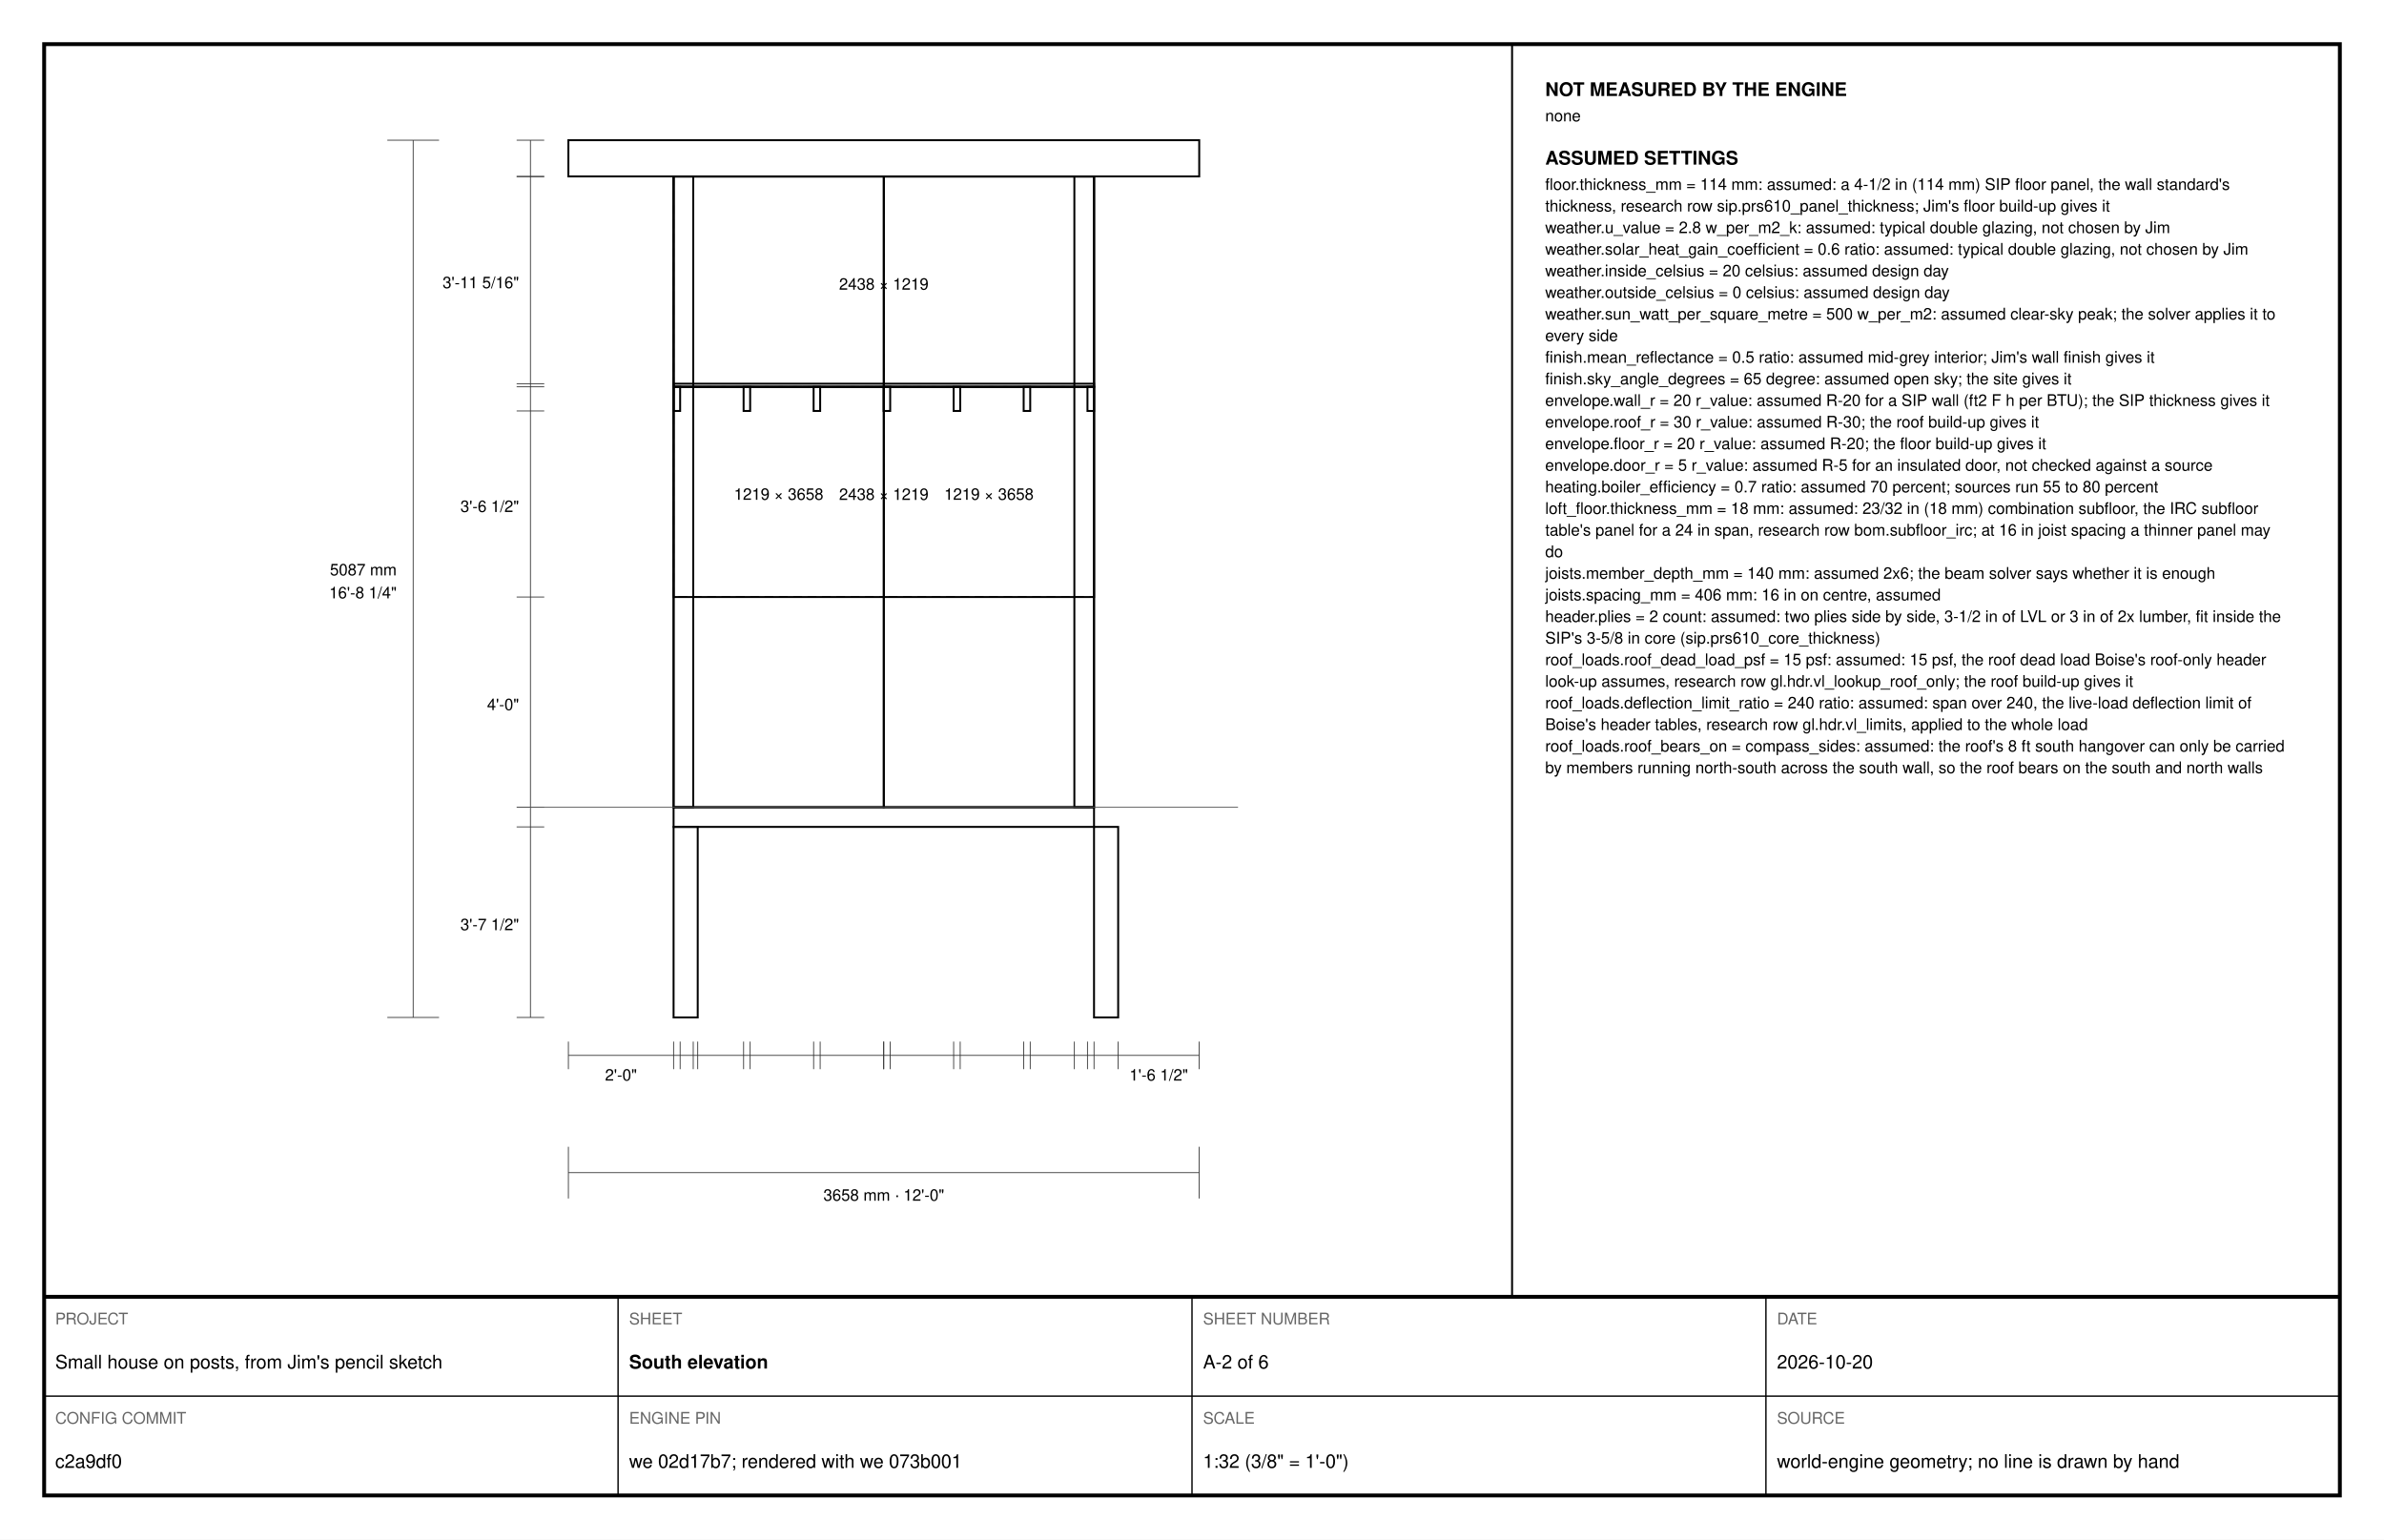
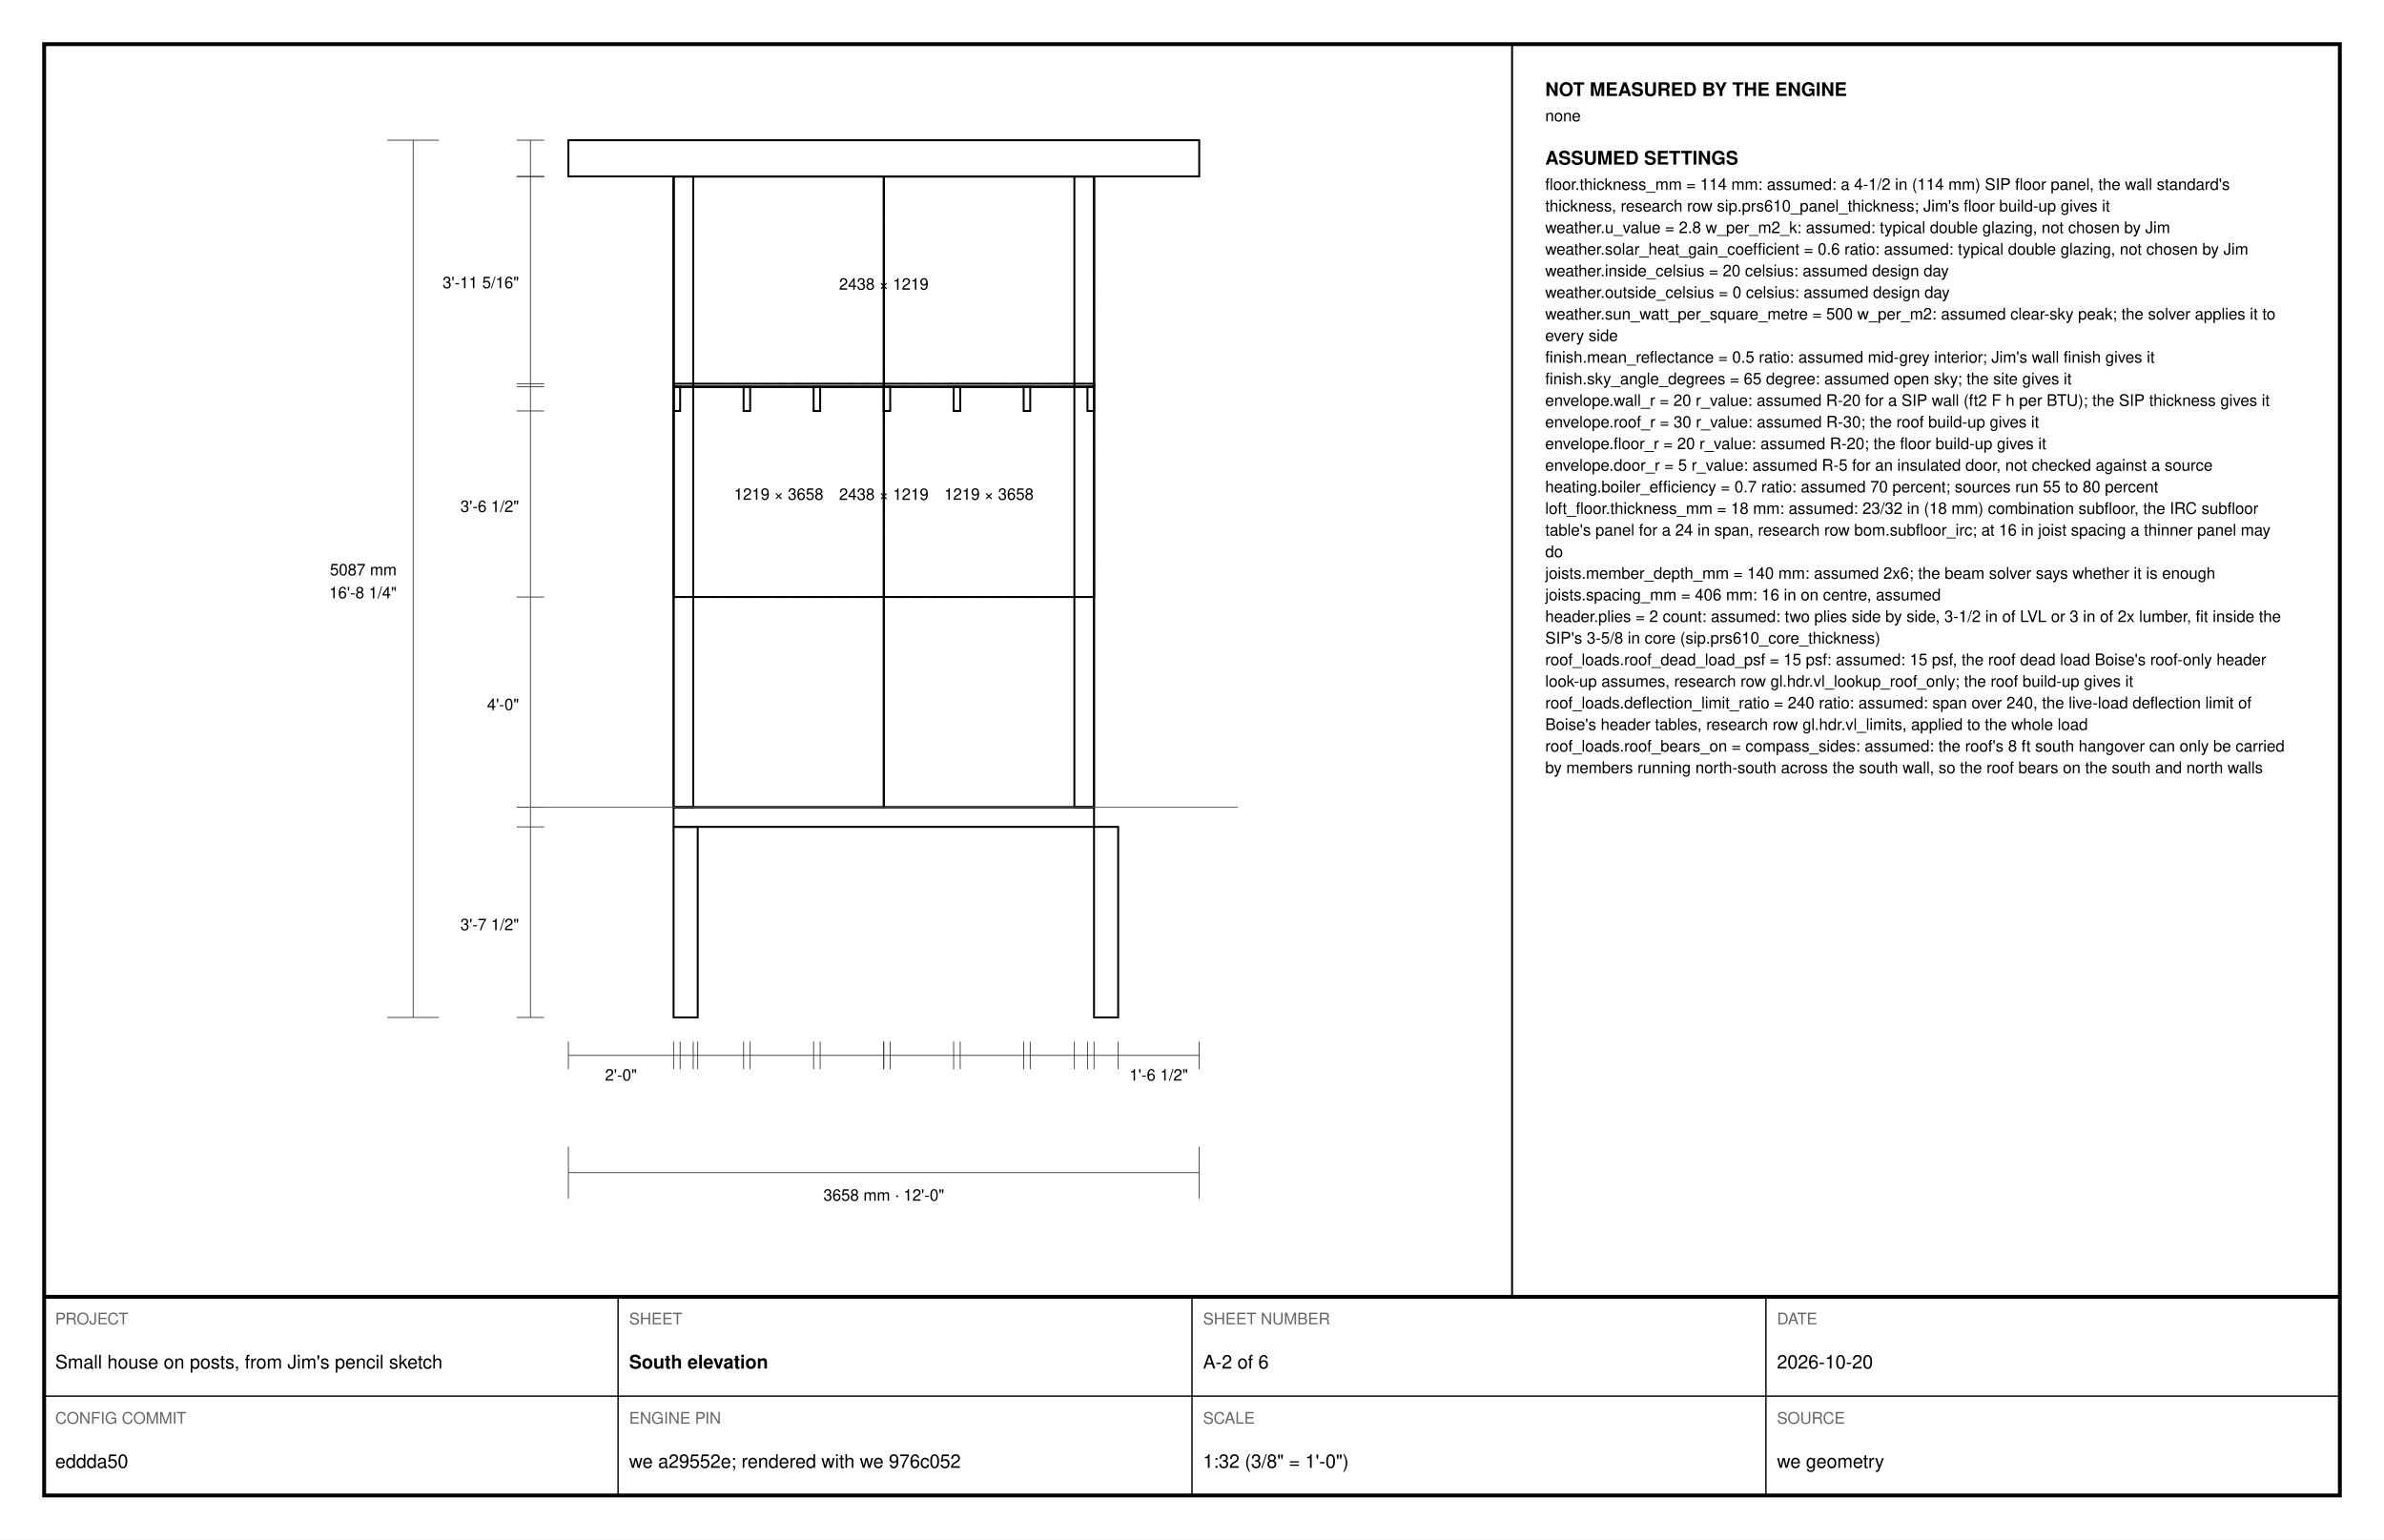
<svg xmlns="http://www.w3.org/2000/svg" width="432.000mm" height="279.000mm" viewBox="0 0 432.000 279.000" font-family="Helvetica, Arial, sans-serif">
  <rect width="432.000" height="279.000" fill="#ffffff" />
  <rect x="8.000" y="8.000" width="416.000" height="263.000" fill="none" stroke="#000000" stroke-width="0.700" />
  <rect x="122.058" y="146.283" width="76.188" height="3.563" fill="none" stroke="#000000" stroke-width="0.350" />
  <rect x="122.058" y="69.533" width="76.188" height="0.563" fill="none" stroke="#000000" stroke-width="0.350" />
  <rect x="122.058" y="70.096" width="76.188" height="38.094" fill="none" stroke="#000000" stroke-width="0.350" />
  <rect x="122.058" y="32.002" width="76.188" height="38.094" fill="none" stroke="#000000" stroke-width="0.350" />
  <rect x="134.746" y="70.096" width="1.188" height="4.375" fill="none" stroke="#000000" stroke-width="0.350" />
  <rect x="147.433" y="70.096" width="1.188" height="4.375" fill="none" stroke="#000000" stroke-width="0.350" />
  <rect x="160.121" y="70.096" width="1.188" height="4.375" fill="none" stroke="#000000" stroke-width="0.350" />
  <rect x="172.808" y="70.096" width="1.188" height="4.375" fill="none" stroke="#000000" stroke-width="0.350" />
  <rect x="185.496" y="70.096" width="1.188" height="4.375" fill="none" stroke="#000000" stroke-width="0.350" />
  <rect x="197.058" y="70.096" width="1.188" height="4.375" fill="none" stroke="#000000" stroke-width="0.350" />
  <rect x="122.058" y="70.096" width="1.188" height="4.375" fill="none" stroke="#000000" stroke-width="0.350" />
  <rect x="198.246" y="149.846" width="4.375" height="34.531" fill="none" stroke="#000000" stroke-width="0.350" />
  <rect x="122.058" y="149.846" width="4.375" height="34.531" fill="none" stroke="#000000" stroke-width="0.350" />
  <rect x="102.996" y="25.408" width="114.313" height="6.563" fill="none" stroke="#000000" stroke-width="0.350" />
  <rect x="160.152" y="31.971" width="38.094" height="114.313" fill="none" stroke="#000000" stroke-width="0.350" />
  <rect x="194.683" y="31.971" width="3.563" height="114.313" fill="none" stroke="#000000" stroke-width="0.350" />
  <rect x="122.058" y="31.971" width="38.094" height="114.313" fill="none" stroke="#000000" stroke-width="0.350" />
  <rect x="122.058" y="31.971" width="3.563" height="114.313" fill="none" stroke="#000000" stroke-width="0.350" />
  <rect x="160.152" y="70.096" width="38.094" height="38.094" fill="none" stroke="#000000" stroke-width="0.250" stroke-dasharray="1.6 1" />
  <rect x="160.152" y="32.002" width="38.094" height="38.094" fill="none" stroke="#000000" stroke-width="0.250" stroke-dasharray="1.6 1" />
  <rect x="122.058" y="70.096" width="38.094" height="38.094" fill="none" stroke="#000000" stroke-width="0.250" stroke-dasharray="1.6 1" />
  <rect x="122.058" y="32.002" width="38.094" height="38.094" fill="none" stroke="#000000" stroke-width="0.250" stroke-dasharray="1.6 1" />
  <text x="160.152" y="90.593" font-size="2.900" text-anchor="middle" fill="#000000">2438 × 1219</text>
  <text x="160.152" y="52.499" font-size="2.900" text-anchor="middle" fill="#000000">2438 × 1219</text>
  <text x="179.199" y="90.577" font-size="2.900" text-anchor="middle" fill="#000000">1219 × 3658</text>
  <text x="141.105" y="90.577" font-size="2.900" text-anchor="middle" fill="#000000">1219 × 3658</text>
  <line x1="102.996" y1="191.252" x2="217.308" y2="191.252" stroke="#333333" stroke-width="0.150" />
  <line x1="102.996" y1="193.752" x2="102.996" y2="188.752" stroke="#333333" stroke-width="0.150" />
  <line x1="122.058" y1="193.752" x2="122.058" y2="188.752" stroke="#333333" stroke-width="0.150" />
  <line x1="123.246" y1="193.752" x2="123.246" y2="188.752" stroke="#333333" stroke-width="0.150" />
  <line x1="125.621" y1="193.752" x2="125.621" y2="188.752" stroke="#333333" stroke-width="0.150" />
  <line x1="126.433" y1="193.752" x2="126.433" y2="188.752" stroke="#333333" stroke-width="0.150" />
  <line x1="134.746" y1="193.752" x2="134.746" y2="188.752" stroke="#333333" stroke-width="0.150" />
  <line x1="135.933" y1="193.752" x2="135.933" y2="188.752" stroke="#333333" stroke-width="0.150" />
  <line x1="147.433" y1="193.752" x2="147.433" y2="188.752" stroke="#333333" stroke-width="0.150" />
  <line x1="148.621" y1="193.752" x2="148.621" y2="188.752" stroke="#333333" stroke-width="0.150" />
  <line x1="160.121" y1="193.752" x2="160.121" y2="188.752" stroke="#333333" stroke-width="0.150" />
  <line x1="160.152" y1="193.752" x2="160.152" y2="188.752" stroke="#333333" stroke-width="0.150" />
  <line x1="161.308" y1="193.752" x2="161.308" y2="188.752" stroke="#333333" stroke-width="0.150" />
  <line x1="172.808" y1="193.752" x2="172.808" y2="188.752" stroke="#333333" stroke-width="0.150" />
  <line x1="173.996" y1="193.752" x2="173.996" y2="188.752" stroke="#333333" stroke-width="0.150" />
  <line x1="185.496" y1="193.752" x2="185.496" y2="188.752" stroke="#333333" stroke-width="0.150" />
  <line x1="186.683" y1="193.752" x2="186.683" y2="188.752" stroke="#333333" stroke-width="0.150" />
  <line x1="194.683" y1="193.752" x2="194.683" y2="188.752" stroke="#333333" stroke-width="0.150" />
  <line x1="197.058" y1="193.752" x2="197.058" y2="188.752" stroke="#333333" stroke-width="0.150" />
  <line x1="198.246" y1="193.752" x2="198.246" y2="188.752" stroke="#333333" stroke-width="0.150" />
  <line x1="202.621" y1="193.752" x2="202.621" y2="188.752" stroke="#333333" stroke-width="0.150" />
  <line x1="217.308" y1="193.752" x2="217.308" y2="188.752" stroke="#333333" stroke-width="0.150" />
  <text x="112.527" y="195.822" font-size="2.900" text-anchor="middle" fill="#000000">2'-0"</text>
  <text x="209.964" y="195.822" font-size="2.900" text-anchor="middle" fill="#000000">1'-6 1/2"</text>
  <line x1="96.121" y1="184.377" x2="96.121" y2="25.408" stroke="#333333" stroke-width="0.150" />
  <line x1="93.621" y1="184.377" x2="98.621" y2="184.377" stroke="#333333" stroke-width="0.150" />
  <line x1="93.621" y1="149.846" x2="98.621" y2="149.846" stroke="#333333" stroke-width="0.150" />
  <line x1="93.621" y1="146.283" x2="98.621" y2="146.283" stroke="#333333" stroke-width="0.150" />
  <line x1="93.621" y1="108.189" x2="98.621" y2="108.189" stroke="#333333" stroke-width="0.150" />
  <line x1="93.621" y1="74.471" x2="98.621" y2="74.471" stroke="#333333" stroke-width="0.150" />
  <line x1="93.621" y1="70.096" x2="98.621" y2="70.096" stroke="#333333" stroke-width="0.150" />
  <line x1="93.621" y1="69.533" x2="98.621" y2="69.533" stroke="#333333" stroke-width="0.150" />
  <line x1="93.621" y1="32.002" x2="98.621" y2="32.002" stroke="#333333" stroke-width="0.150" />
  <line x1="93.621" y1="31.971" x2="98.621" y2="31.971" stroke="#333333" stroke-width="0.150" />
  <line x1="93.621" y1="25.408" x2="98.621" y2="25.408" stroke="#333333" stroke-width="0.150" />
  <text x="94.041" y="168.561" font-size="2.900" text-anchor="end" fill="#000000">3'-7 1/2"</text>
  <text x="94.041" y="128.686" font-size="2.900" text-anchor="end" fill="#000000">4'-0"</text>
  <text x="94.041" y="92.780" font-size="2.900" text-anchor="end" fill="#000000">3'-6 1/2"</text>
  <text x="94.041" y="52.218" font-size="2.900" text-anchor="end" fill="#000000">3'-11 5/16"</text>
  <line x1="95.964" y1="146.283" x2="224.339" y2="146.283" stroke="#555555" stroke-width="0.150" />
  <line x1="102.996" y1="212.502" x2="217.308" y2="212.502" stroke="#333333" stroke-width="0.150" />
  <line x1="102.996" y1="217.189" x2="102.996" y2="207.814" stroke="#333333" stroke-width="0.150" />
  <line x1="217.308" y1="217.189" x2="217.308" y2="207.814" stroke="#333333" stroke-width="0.150" />
  <text x="160.152" y="217.592" font-size="2.900" text-anchor="middle" fill="#000000">3658 mm · 12'-0"</text>
  <line x1="74.871" y1="184.377" x2="74.871" y2="25.408" stroke="#333333" stroke-width="0.150" />
  <line x1="70.183" y1="184.377" x2="79.558" y2="184.377" stroke="#333333" stroke-width="0.150" />
  <line x1="70.183" y1="25.408" x2="79.558" y2="25.408" stroke="#333333" stroke-width="0.150" />
  <text x="71.871" y="104.263" font-size="2.900" text-anchor="end" fill="#000000">5087 mm</text>
  <text x="71.871" y="108.423" font-size="2.900" text-anchor="end" fill="#000000">16'-8 1/4"</text>
  <text x="280.000" y="17.400" font-size="3.400" text-anchor="start" fill="#000000" font-weight="bold">NOT MEASURED BY THE ENGINE</text>
  <text x="280.000" y="21.990" font-size="2.900" text-anchor="start" fill="#000000">none</text>
  <text x="280.000" y="25.905" font-size="2.900" text-anchor="start" fill="#000000" />
  <text x="280.000" y="29.820" font-size="3.400" text-anchor="start" fill="#000000" font-weight="bold">ASSUMED SETTINGS</text>
  <text x="280.000" y="34.410" font-size="2.900" text-anchor="start" fill="#000000">floor.thickness_mm = 114 mm: assumed: a 4-1/2 in (114 mm) SIP floor panel, the wall standard's</text>
  <text x="280.000" y="38.325" font-size="2.900" text-anchor="start" fill="#000000">    thickness, research row sip.prs610_panel_thickness; Jim's floor build-up gives it</text>
  <text x="280.000" y="42.240" font-size="2.900" text-anchor="start" fill="#000000">weather.u_value = 2.8 w_per_m2_k: assumed: typical double glazing, not chosen by Jim</text>
  <text x="280.000" y="46.155" font-size="2.900" text-anchor="start" fill="#000000">weather.solar_heat_gain_coefficient = 0.6 ratio: assumed: typical double glazing, not chosen by Jim</text>
  <text x="280.000" y="50.070" font-size="2.900" text-anchor="start" fill="#000000">weather.inside_celsius = 20 celsius: assumed design day</text>
  <text x="280.000" y="53.985" font-size="2.900" text-anchor="start" fill="#000000">weather.outside_celsius = 0 celsius: assumed design day</text>
  <text x="280.000" y="57.900" font-size="2.900" text-anchor="start" fill="#000000">weather.sun_watt_per_square_metre = 500 w_per_m2: assumed clear-sky peak; the solver applies it to</text>
  <text x="280.000" y="61.815" font-size="2.900" text-anchor="start" fill="#000000">    every side</text>
  <text x="280.000" y="65.730" font-size="2.900" text-anchor="start" fill="#000000">finish.mean_reflectance = 0.5 ratio: assumed mid-grey interior; Jim's wall finish gives it</text>
  <text x="280.000" y="69.645" font-size="2.900" text-anchor="start" fill="#000000">finish.sky_angle_degrees = 65 degree: assumed open sky; the site gives it</text>
  <text x="280.000" y="73.560" font-size="2.900" text-anchor="start" fill="#000000">envelope.wall_r = 20 r_value: assumed R-20 for a SIP wall (ft2 F h per BTU); the SIP thickness gives it</text>
  <text x="280.000" y="77.475" font-size="2.900" text-anchor="start" fill="#000000">envelope.roof_r = 30 r_value: assumed R-30; the roof build-up gives it</text>
  <text x="280.000" y="81.390" font-size="2.900" text-anchor="start" fill="#000000">envelope.floor_r = 20 r_value: assumed R-20; the floor build-up gives it</text>
  <text x="280.000" y="85.305" font-size="2.900" text-anchor="start" fill="#000000">envelope.door_r = 5 r_value: assumed R-5 for an insulated door, not checked against a source</text>
  <text x="280.000" y="89.220" font-size="2.900" text-anchor="start" fill="#000000">heating.boiler_efficiency = 0.7 ratio: assumed 70 percent; sources run 55 to 80 percent</text>
  <text x="280.000" y="93.135" font-size="2.900" text-anchor="start" fill="#000000">loft_floor.thickness_mm = 18 mm: assumed: 23/32 in (18 mm) combination subfloor, the IRC subfloor</text>
  <text x="280.000" y="97.050" font-size="2.900" text-anchor="start" fill="#000000">    table's panel for a 24 in span, research row bom.subfloor_irc; at 16 in joist spacing a thinner panel may</text>
  <text x="280.000" y="100.965" font-size="2.900" text-anchor="start" fill="#000000">    do</text>
  <text x="280.000" y="104.880" font-size="2.900" text-anchor="start" fill="#000000">joists.member_depth_mm = 140 mm: assumed 2x6; the beam solver says whether it is enough</text>
  <text x="280.000" y="108.795" font-size="2.900" text-anchor="start" fill="#000000">joists.spacing_mm = 406 mm: 16 in on centre, assumed</text>
  <text x="280.000" y="112.710" font-size="2.900" text-anchor="start" fill="#000000">header.plies = 2 count: assumed: two plies side by side, 3-1/2 in of LVL or 3 in of 2x lumber, fit inside the</text>
  <text x="280.000" y="116.625" font-size="2.900" text-anchor="start" fill="#000000">    SIP's 3-5/8 in core (sip.prs610_core_thickness)</text>
  <text x="280.000" y="120.540" font-size="2.900" text-anchor="start" fill="#000000">roof_loads.roof_dead_load_psf = 15 psf: assumed: 15 psf, the roof dead load Boise's roof-only header</text>
  <text x="280.000" y="124.455" font-size="2.900" text-anchor="start" fill="#000000">    look-up assumes, research row gl.hdr.vl_lookup_roof_only; the roof build-up gives it</text>
  <text x="280.000" y="128.370" font-size="2.900" text-anchor="start" fill="#000000">roof_loads.deflection_limit_ratio = 240 ratio: assumed: span over 240, the live-load deflection limit of</text>
  <text x="280.000" y="132.285" font-size="2.900" text-anchor="start" fill="#000000">    Boise's header tables, research row gl.hdr.vl_limits, applied to the whole load</text>
  <text x="280.000" y="136.200" font-size="2.900" text-anchor="start" fill="#000000">roof_loads.roof_bears_on =  compass_sides: assumed: the roof's 8 ft south hangover can only be carried</text>
  <text x="280.000" y="140.115" font-size="2.900" text-anchor="start" fill="#000000">    by members running north-south across the south wall, so the roof bears on the south and north walls</text>
  <text x="280.000" y="144.030" font-size="2.900" text-anchor="start" fill="#000000" />
  <line x1="274.000" y1="8.000" x2="274.000" y2="235.000" stroke="#000000" stroke-width="0.350" />
  <text x="10.000" y="240.000" font-size="2.900" text-anchor="start" fill="#666666">PROJECT</text>
  <text x="10.000" y="248.000" font-size="3.400" text-anchor="start" fill="#000000">Small house on posts, from Jim's pencil sketch</text>
  <text x="114.000" y="240.000" font-size="2.900" text-anchor="start" fill="#666666">SHEET</text>
  <text x="114.000" y="248.000" font-size="3.400" text-anchor="start" fill="#000000" font-weight="bold">South elevation</text>
  <text x="218.000" y="240.000" font-size="2.900" text-anchor="start" fill="#666666">SHEET NUMBER</text>
  <text x="218.000" y="248.000" font-size="3.400" text-anchor="start" fill="#000000">A-2 of 6</text>
  <text x="322.000" y="240.000" font-size="2.900" text-anchor="start" fill="#666666">DATE</text>
  <text x="322.000" y="248.000" font-size="3.400" text-anchor="start" fill="#000000">2026-10-20</text>
  <text x="10.000" y="258.000" font-size="2.900" text-anchor="start" fill="#666666">CONFIG COMMIT</text>
-   <text x="10.000" y="266.000" font-size="3.400" text-anchor="start" fill="#000000">c2a9df0</text>
+   <text x="10.000" y="266.000" font-size="3.400" text-anchor="start" fill="#000000">eddda50</text>
  <text x="114.000" y="258.000" font-size="2.900" text-anchor="start" fill="#666666">ENGINE PIN</text>
-   <text x="114.000" y="266.000" font-size="3.400" text-anchor="start" fill="#000000">we 02d17b7; rendered with we 073b001</text>
+   <text x="114.000" y="266.000" font-size="3.400" text-anchor="start" fill="#000000">we a29552e; rendered with we 976c052</text>
  <text x="218.000" y="258.000" font-size="2.900" text-anchor="start" fill="#666666">SCALE</text>
  <text x="218.000" y="266.000" font-size="3.400" text-anchor="start" fill="#000000">1:32 (3/8" = 1'-0")</text>
  <text x="322.000" y="258.000" font-size="2.900" text-anchor="start" fill="#666666">SOURCE</text>
-   <text x="322.000" y="266.000" font-size="3.400" text-anchor="start" fill="#000000">world-engine geometry; no line is drawn by hand</text>
+   <text x="322.000" y="266.000" font-size="3.400" text-anchor="start" fill="#000000">we geometry</text>
  <line x1="8.000" y1="235.000" x2="424.000" y2="235.000" stroke="#000000" stroke-width="0.700" />
  <line x1="8.000" y1="253.000" x2="424.000" y2="253.000" stroke="#000000" stroke-width="0.250" />
  <line x1="112.000" y1="235.000" x2="112.000" y2="271.000" stroke="#000000" stroke-width="0.250" />
  <line x1="216.000" y1="235.000" x2="216.000" y2="271.000" stroke="#000000" stroke-width="0.250" />
  <line x1="320.000" y1="235.000" x2="320.000" y2="271.000" stroke="#000000" stroke-width="0.250" />
</svg>
